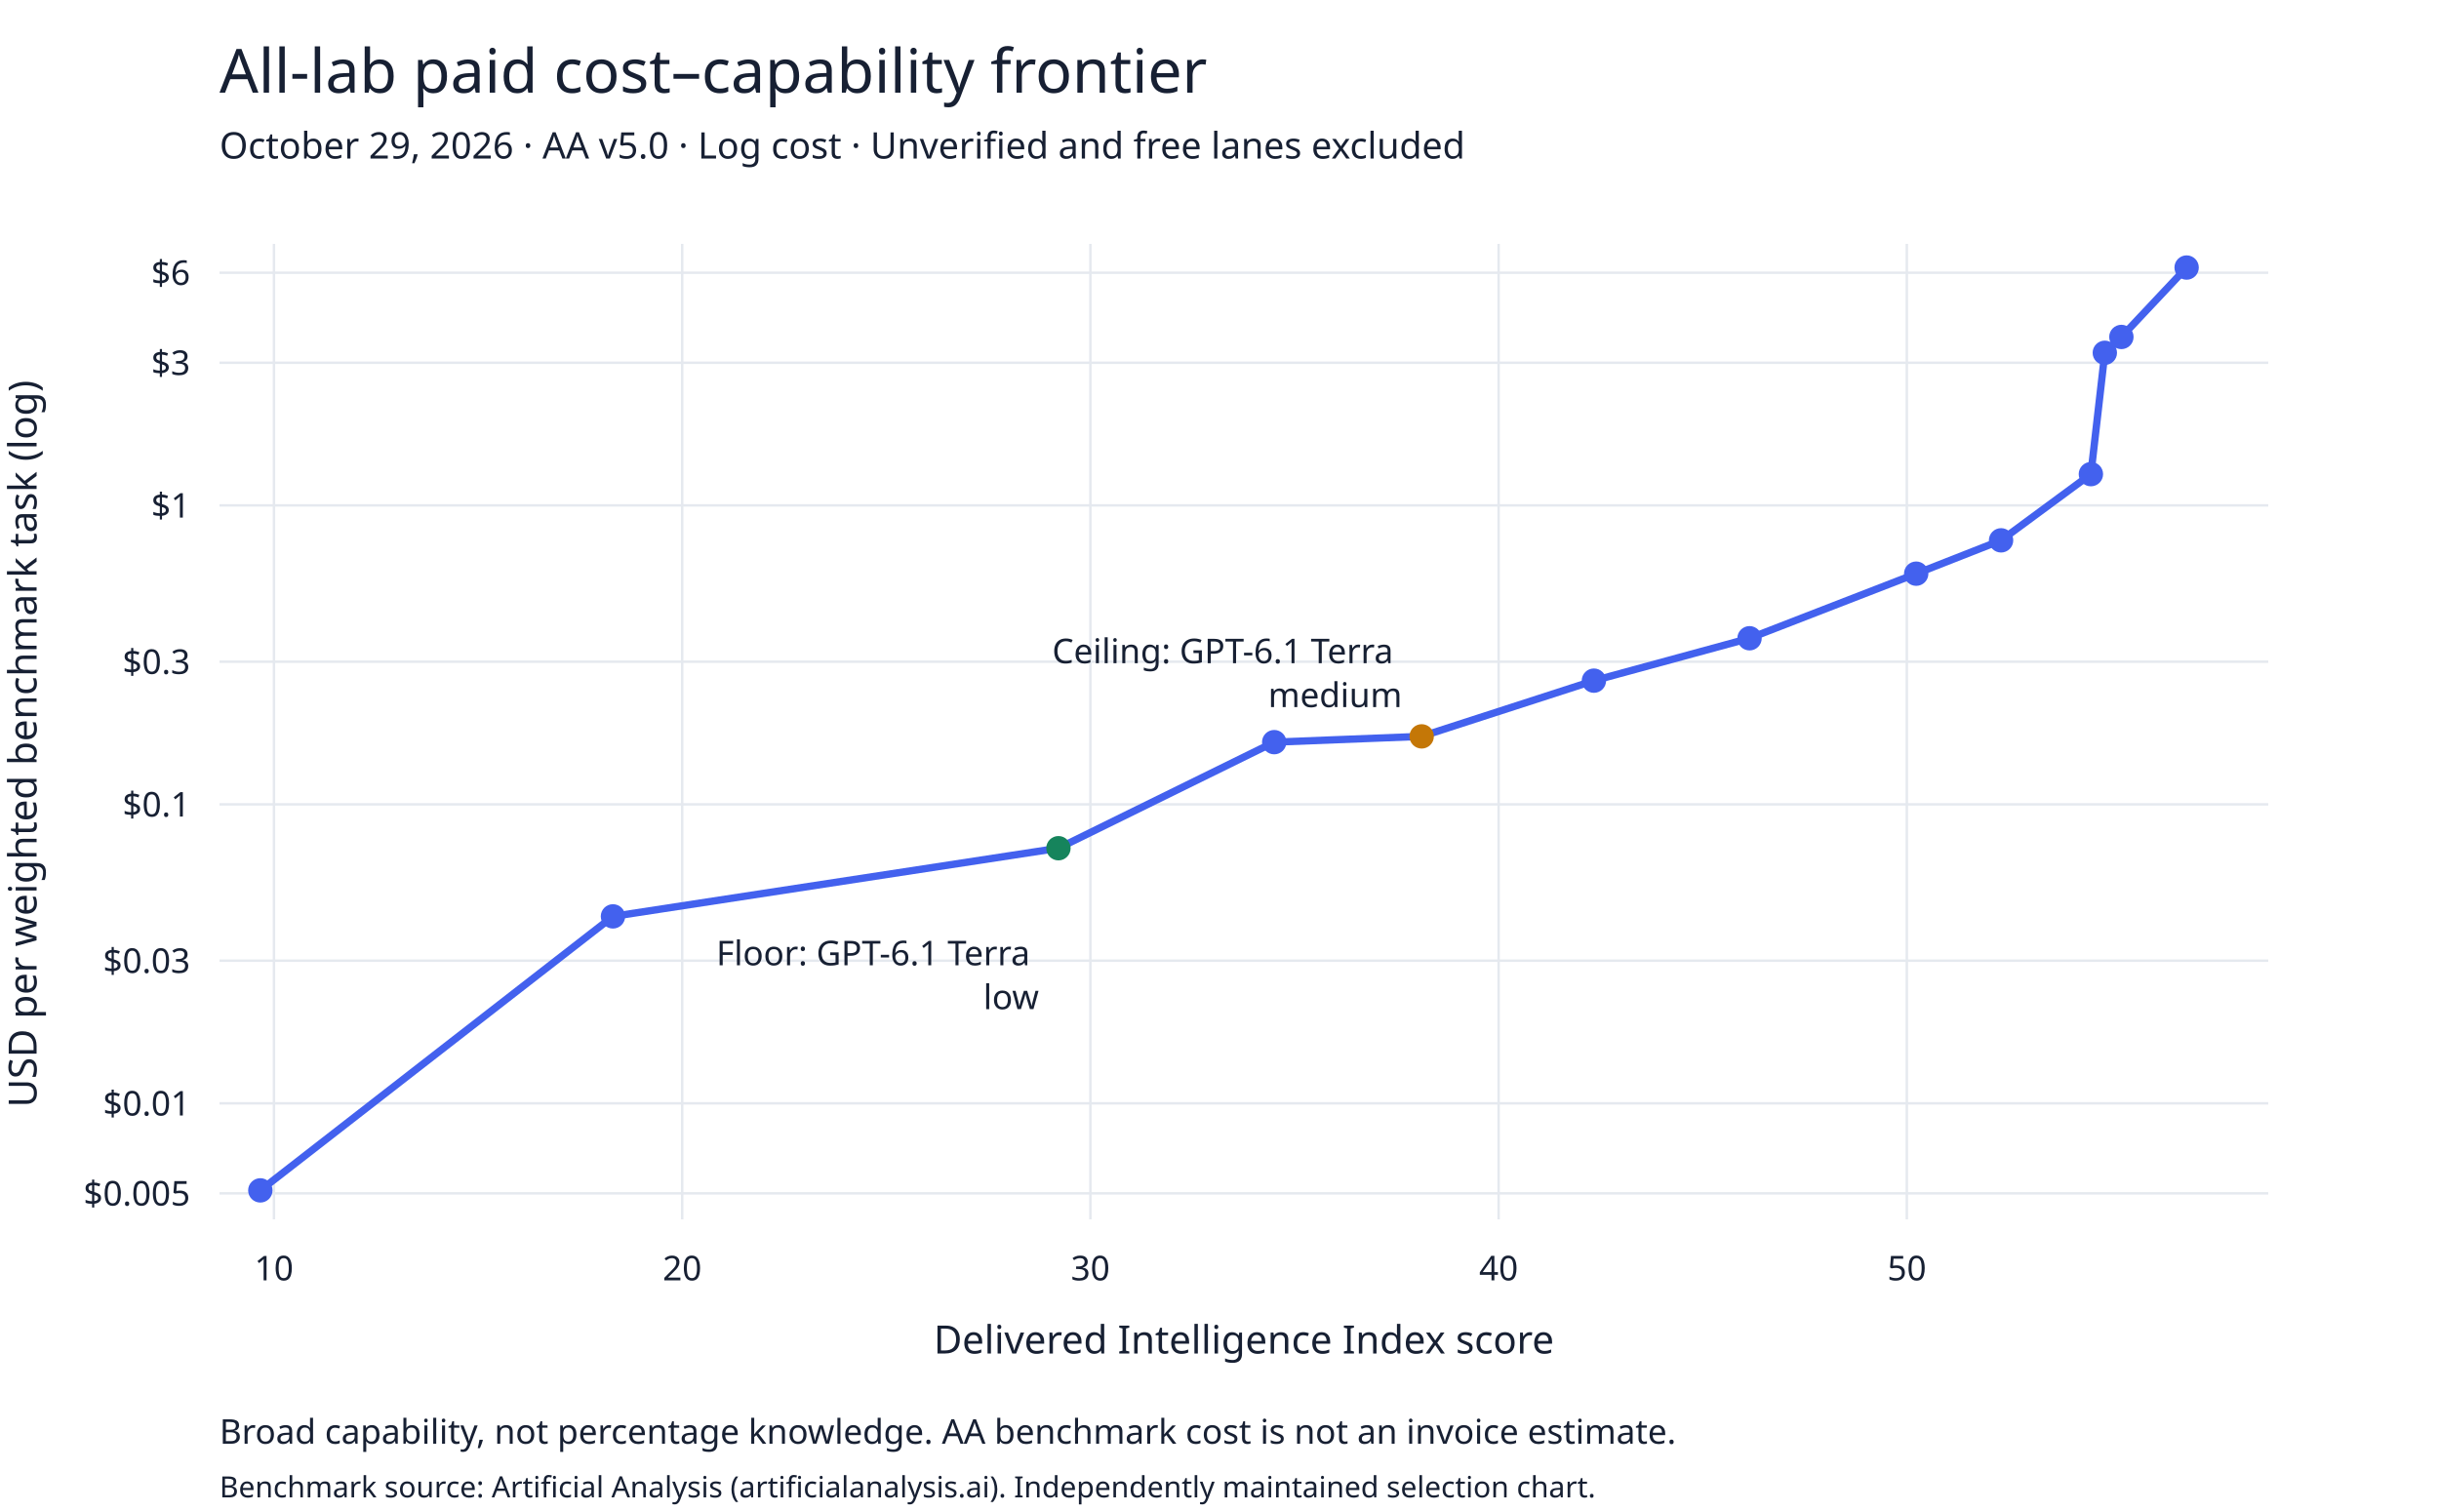
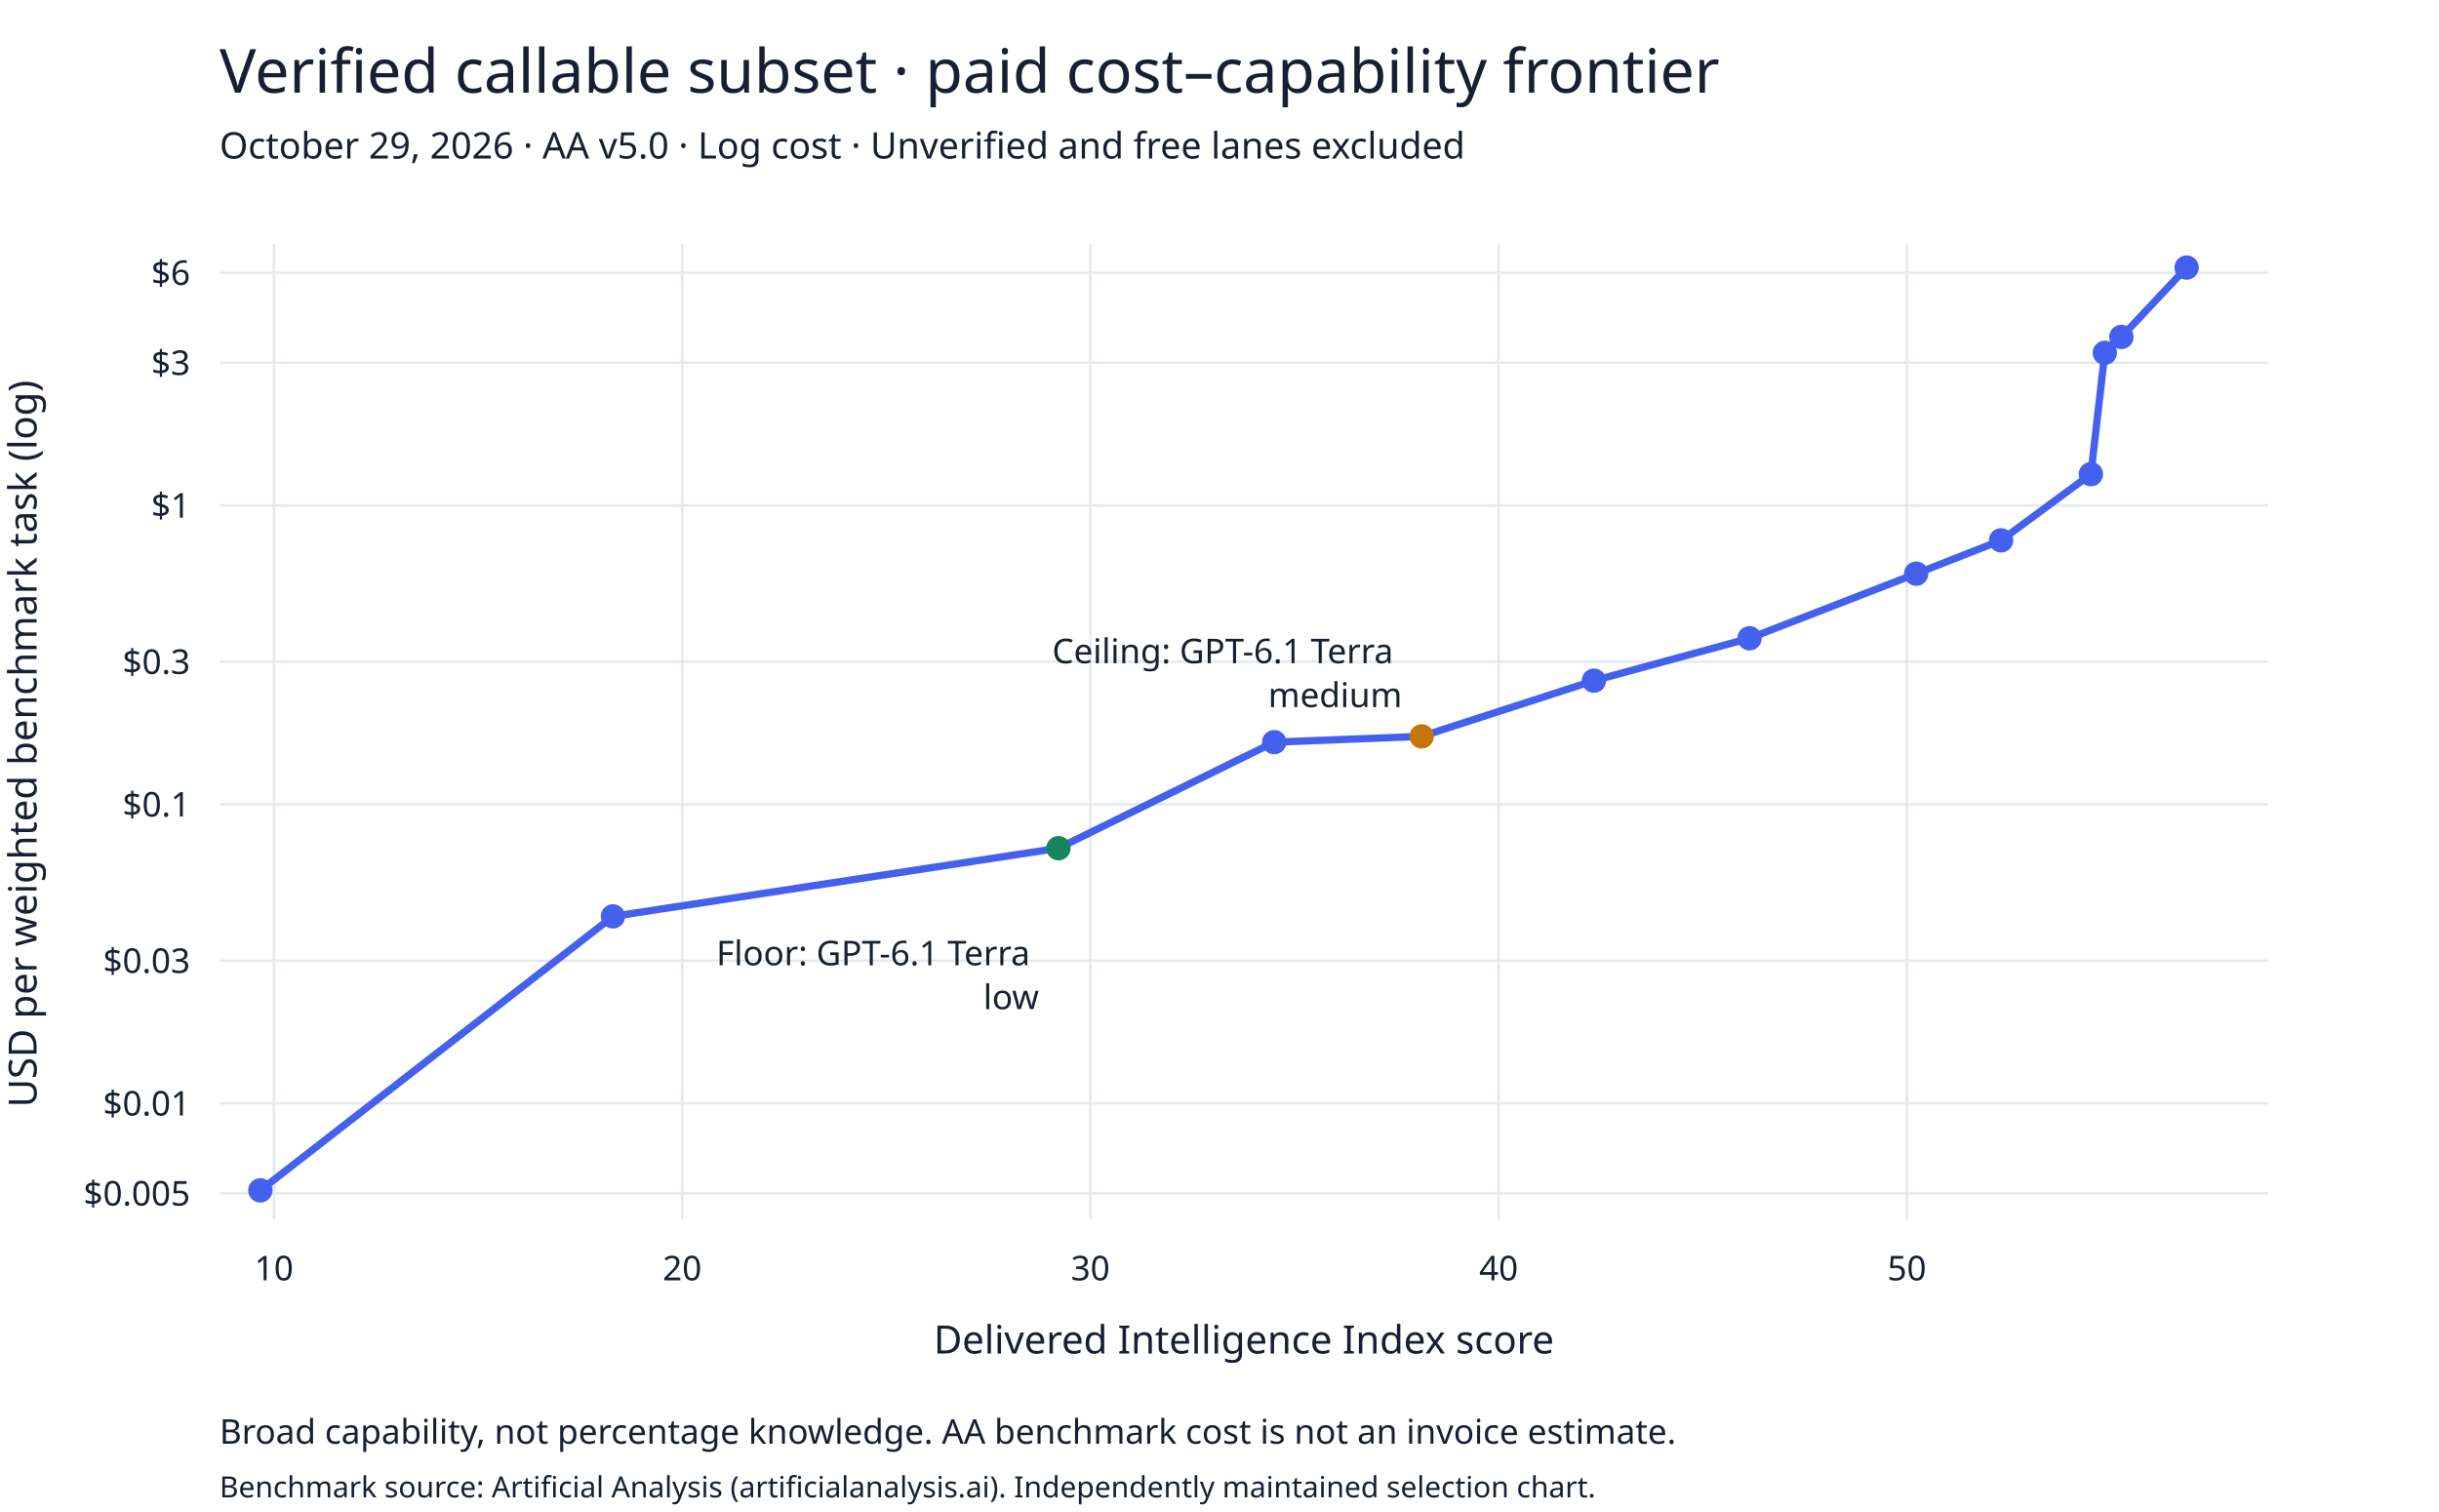
<svg xmlns="http://www.w3.org/2000/svg" width="1000" height="620">
  <rect width="100%" height="100%" fill="white" />
  <g font-family="sans-serif" fill="#172033">
-     <text x="90" y="38" font-size="25">All-lab paid cost–capability frontier</text>
+     <text x="90" y="38" font-size="25">Verified callable subset · paid cost–capability frontier</text>
    <text x="90" y="65" font-size="15">October 29, 2026 · AA v5.0 · Log cost · Unverified and free lanes excluded</text>
    <path d="M112.326,100 V500" stroke="#e5e9ef" />
    <text x="112.326" y="525" text-anchor="middle" font-size="14">10</text>
    <path d="M279.697,100 V500" stroke="#e5e9ef" />
    <text x="279.697" y="525" text-anchor="middle" font-size="14">20</text>
    <path d="M447.069,100 V500" stroke="#e5e9ef" />
    <text x="447.069" y="525" text-anchor="middle" font-size="14">30</text>
    <path d="M614.44,100 V500" stroke="#e5e9ef" />
    <text x="614.44" y="525" text-anchor="middle" font-size="14">40</text>
    <path d="M781.812,100 V500" stroke="#e5e9ef" />
    <text x="781.812" y="525" text-anchor="middle" font-size="14">50</text>
    <path d="M90,489.333 H930" stroke="#e5e9ef" />
    <text x="78" y="494.333" text-anchor="end" font-size="14">$0.005</text>
    <path d="M90,452.427 H930" stroke="#e5e9ef" />
    <text x="78" y="457.427" text-anchor="end" font-size="14">$0.01</text>
    <path d="M90,393.934 H930" stroke="#e5e9ef" />
    <text x="78" y="398.934" text-anchor="end" font-size="14">$0.03</text>
    <path d="M90,329.831 H930" stroke="#e5e9ef" />
    <text x="78" y="334.831" text-anchor="end" font-size="14">$0.1</text>
    <path d="M90,271.337 H930" stroke="#e5e9ef" />
    <text x="78" y="276.337" text-anchor="end" font-size="14">$0.3</text>
    <path d="M90,207.234 H930" stroke="#e5e9ef" />
    <text x="78" y="212.234" text-anchor="end" font-size="14">$1</text>
    <path d="M90,148.741 H930" stroke="#e5e9ef" />
    <text x="78" y="153.741" text-anchor="end" font-size="14">$3</text>
    <path d="M90,111.835 H930" stroke="#e5e9ef" />
    <text x="78" y="116.835" text-anchor="end" font-size="14">$6</text>
    <text x="510" y="555" text-anchor="middle" font-size="16">Delivered Intelligence Index score</text>
    <text x="15" y="305" transform="rotate(-90 15 305)" text-anchor="middle" font-size="16">USD per weighted benchmark task (log)</text>
    <polyline points="106.737,488.119 251.314,375.764 433.962,347.813 522.435,304.318 582.894,301.954 653.512,279.104 717.321,261.72 785.647,235.238 820.445,221.567 857.275,194.422 862.984,144.666 869.778,138.169 896.526,109.707" fill="none" stroke="#4361ee" stroke-width="3" />
    <circle cx="106.737" cy="488.119" r="5" fill="#4361ee" />
    <circle cx="251.314" cy="375.764" r="5" fill="#4361ee" />
    <circle cx="433.962" cy="347.813" r="5" fill="#16845c" />
    <circle cx="522.435" cy="304.318" r="5" fill="#4361ee" />
    <circle cx="582.894" cy="301.954" r="5" fill="#c47707" />
    <circle cx="653.512" cy="279.104" r="5" fill="#4361ee" />
    <circle cx="717.321" cy="261.72" r="5" fill="#4361ee" />
    <circle cx="785.647" cy="235.238" r="5" fill="#4361ee" />
    <circle cx="820.445" cy="221.567" r="5" fill="#4361ee" />
    <circle cx="857.275" cy="194.422" r="5" fill="#4361ee" />
    <circle cx="862.984" cy="144.666" r="5" fill="#4361ee" />
    <circle cx="869.778" cy="138.169" r="5" fill="#4361ee" />
    <circle cx="896.526" cy="109.707" r="5" fill="#4361ee" />
    <text x="425.962" y="395.813" text-anchor="end" font-size="14">
      <tspan>Floor: GPT-6.1 Terra</tspan>
      <tspan x="425.962" dy="18">low</tspan>
    </text>
    <text x="574.894" y="271.954" text-anchor="end" font-size="14">
      <tspan>Ceiling: GPT-6.1 Terra</tspan>
      <tspan x="574.894" dy="18">medium</tspan>
    </text>
    <text x="90" y="592" font-size="14">Broad capability, not percentage knowledge. AA benchmark cost is not an invoice estimate.</text>
    <text x="90" y="614" font-size="12">Benchmark source: Artificial Analysis (artificialanalysis.ai). Independently maintained selection chart.</text>
  </g>
</svg>
